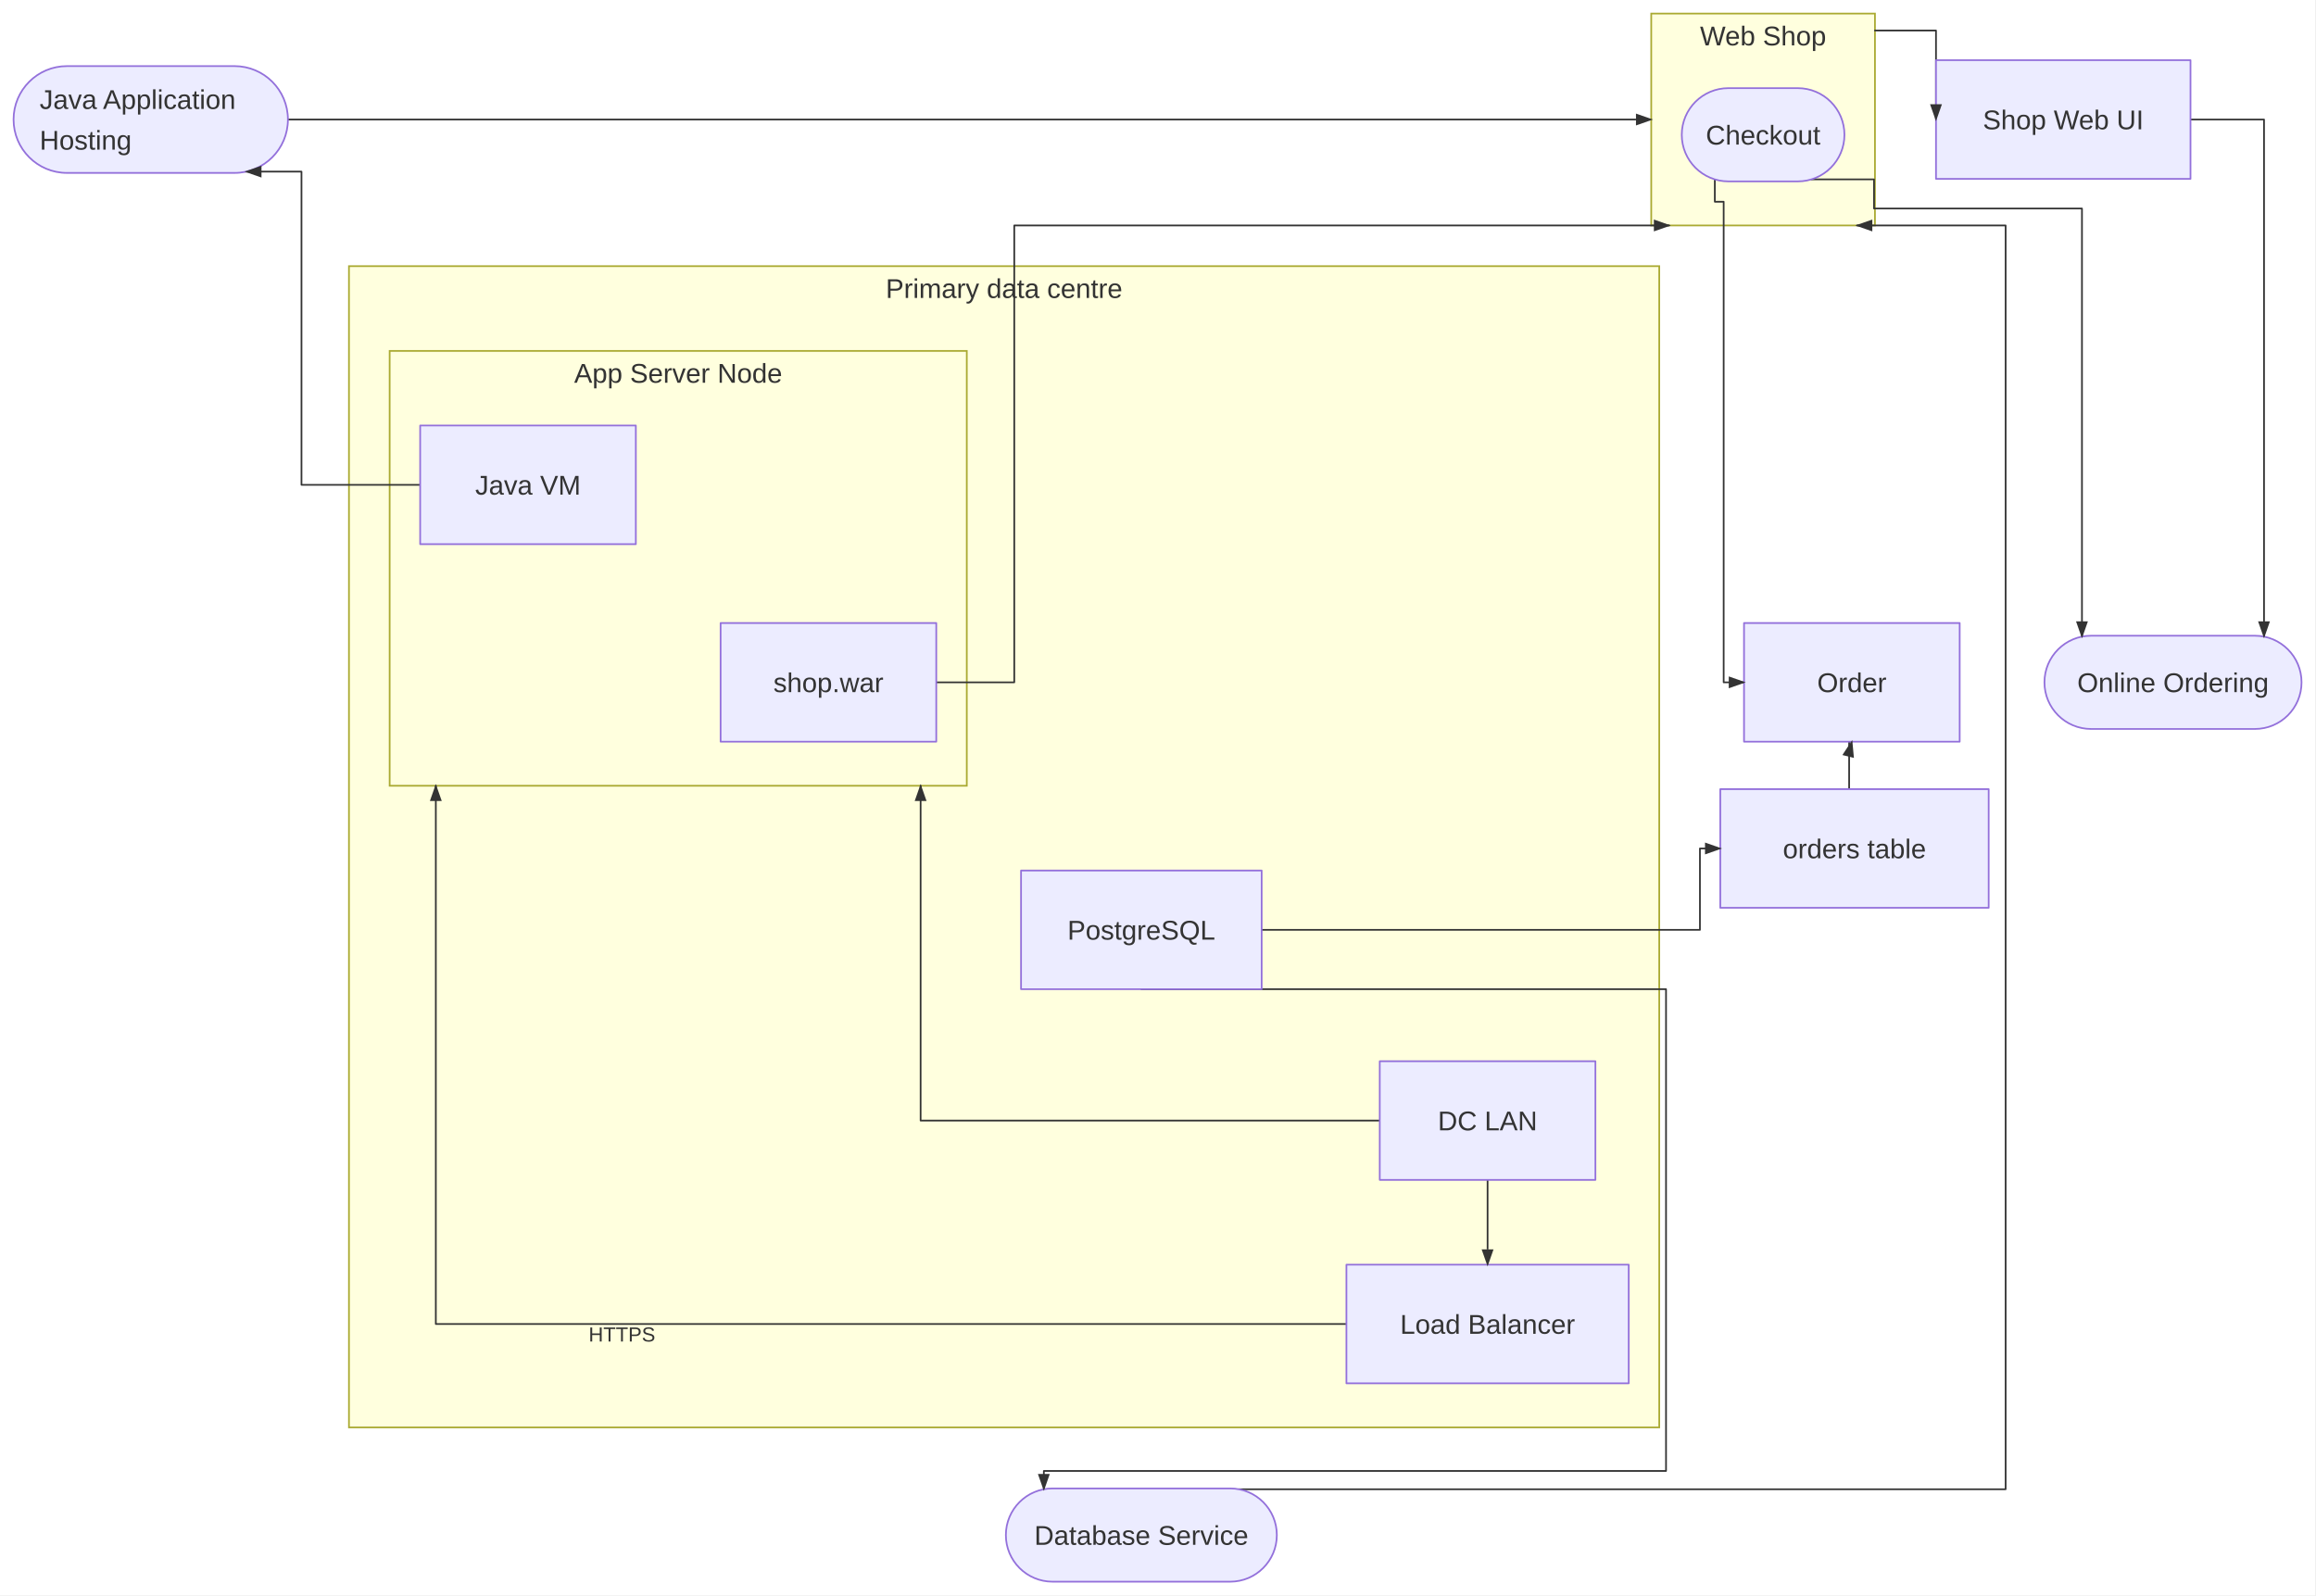
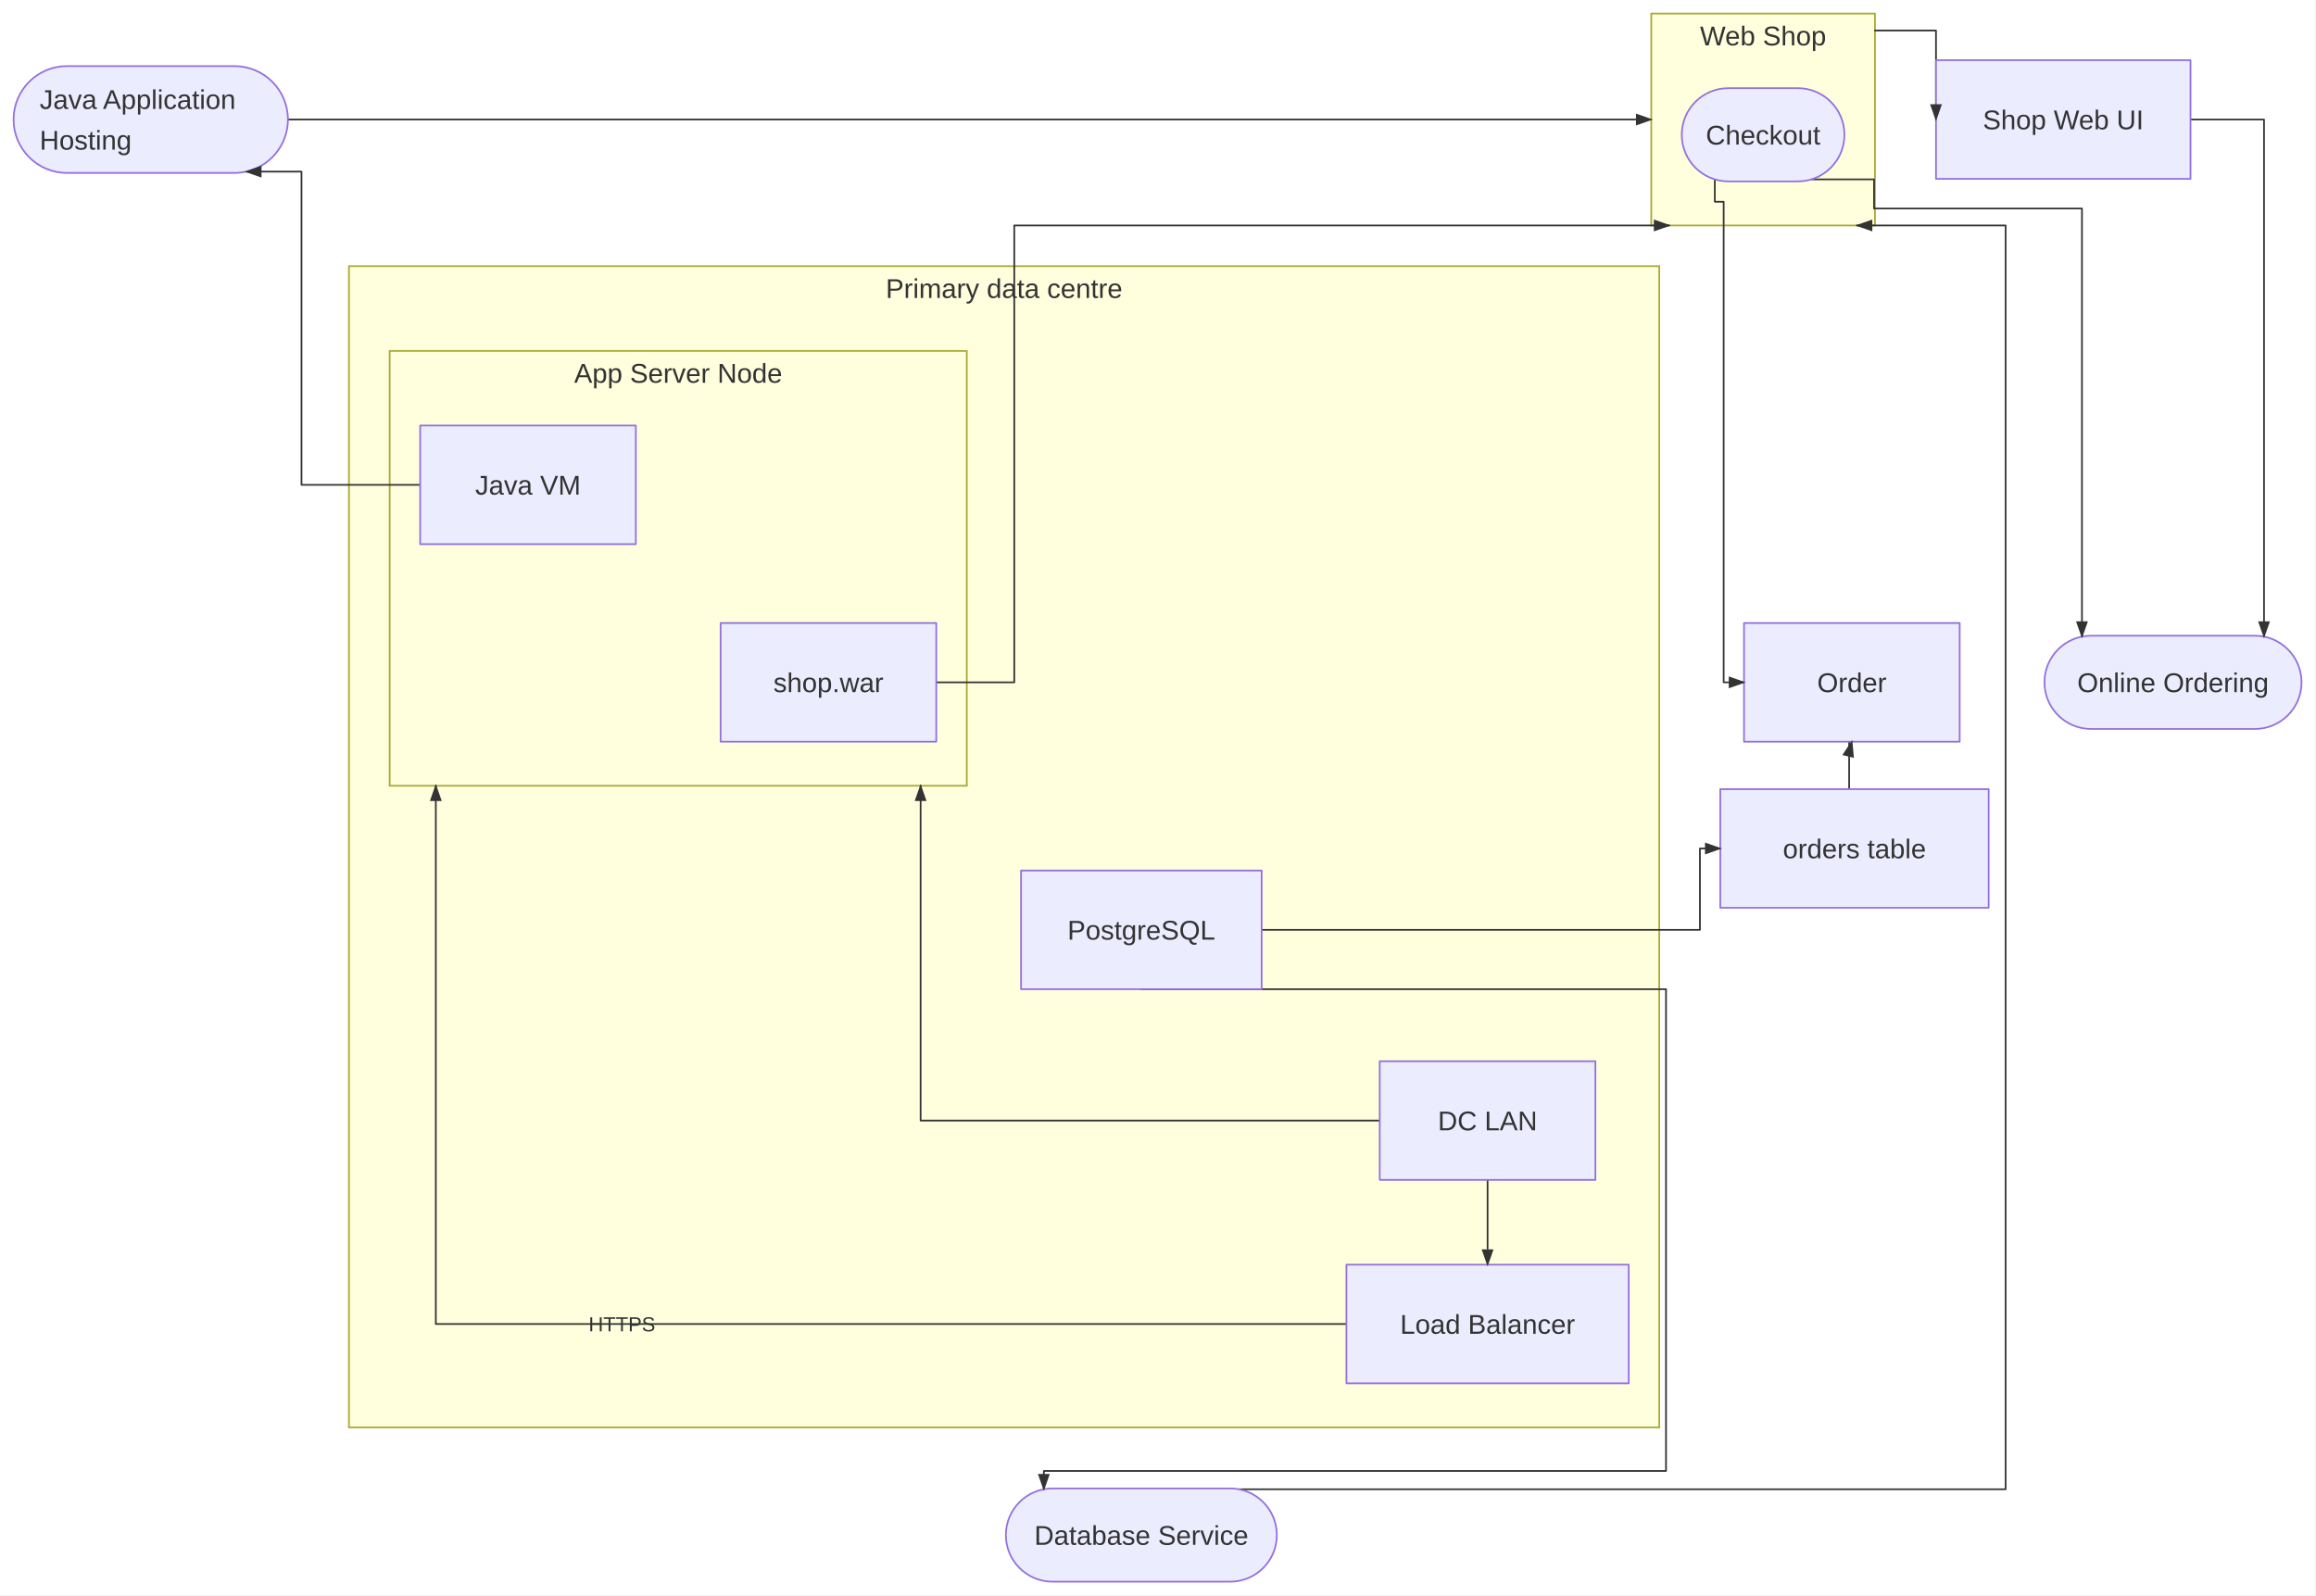
<svg xmlns="http://www.w3.org/2000/svg" width="1366" height="941" viewBox="0 0 1366 941">
  <rect x="0" y="0" width="1365.468" height="941" fill="white" />
  <rect x="973.917" y="8" width="131.95" height="125" fill="#ffffde" stroke="#aaaa33" stroke-width="1" />
  <text x="1039.892" y="26.76" text-anchor="middle" fill="#333" font-family="&quot;trebuchet ms&quot;, verdana, arial, sans-serif" font-size="16px">Web Shop</text>
  <rect x="205.822" y="157" width="772.816" height="685" fill="#ffffde" stroke="#aaaa33" stroke-width="1" />
  <text x="592.23" y="175.76" text-anchor="middle" fill="#333" font-family="&quot;trebuchet ms&quot;, verdana, arial, sans-serif" font-size="16px">Primary data centre</text>
  <rect x="229.822" y="207" width="340.4" height="256.5" fill="#ffffde" stroke="#aaaa33" stroke-width="1" />
  <text x="400.022" y="225.76" text-anchor="middle" fill="#333" font-family="&quot;trebuchet ms&quot;, verdana, arial, sans-serif" font-size="16px">App Server Node</text>
  <path d="M1105.867,18L1141.867,18L1141.867,70.5" fill="none" stroke="#333333" stroke-width="1" stroke-linejoin="round" stroke-linecap="round" data-edge-source="webShop" data-edge-target="shopUi" />
  <path d="M1068.367,105.811L1105.311,105.811L1105.311,123L1227.965,123L1227.965,375.53" fill="none" stroke="#333333" stroke-width="1" stroke-linejoin="round" stroke-linecap="round" data-edge-source="checkout" data-edge-target="ordering" />
  <path d="M1291.979,70.5L1335.341,70.5L1335.341,375.53" fill="none" stroke="#333333" stroke-width="1" stroke-linejoin="round" stroke-linecap="round" data-edge-source="shopUi" data-edge-target="ordering" />
  <path d="M1011.417,105.811L1011.417,119L1016.638,119L1016.638,402.5L1028.638,402.5" fill="none" stroke="#333333" stroke-width="1" stroke-linejoin="round" stroke-linecap="round" data-edge-source="checkout" data-edge-target="order" />
  <path d="M552.222,402.5L598.222,402.5L598.222,133L984.473,133" fill="none" stroke="#333333" stroke-width="1" stroke-linejoin="round" stroke-linecap="round" data-edge-source="war" data-edge-target="webShop" />
  <path d="M1093.79,465.5L1090.638,465.5L1090.638,437.5L1092.238,437.5" fill="none" stroke="#333333" stroke-width="1" stroke-linejoin="round" stroke-linecap="round" data-edge-source="orderTbl" data-edge-target="order" />
  <path d="M247.822,286L177.822,286L177.822,101.234L145.225,101.234" fill="none" stroke="#333333" stroke-width="1" stroke-linejoin="round" stroke-linecap="round" data-edge-source="jvm" data-edge-target="hosting" />
  <path d="M673.182,583.5L982.638,583.5L982.638,867.688L615.672,867.688L615.672,878.477" fill="none" stroke="#333333" stroke-width="1" stroke-linejoin="round" stroke-linecap="round" data-edge-source="pg" data-edge-target="dbSvc" />
  <line x1="169.822" y1="70.5" x2="964.917" y2="70.5" stroke="#333333" stroke-width="1" stroke-linecap="butt" data-edge-source="hosting" data-edge-target="webShop" />
  <path d="M730.692,878.477L1182.942,878.477L1182.942,133L1095.311,133" fill="none" stroke="#333333" stroke-width="1" stroke-linejoin="round" stroke-linecap="round" data-edge-source="dbSvc" data-edge-target="webShop" />
  <path d="M744.142,548.5L1002.638,548.5L1002.638,500.5L1014.638,500.5" fill="none" stroke="#333333" stroke-width="1" stroke-linejoin="round" stroke-linecap="round" data-edge-source="pg" data-edge-target="orderTbl" />
  <path d="M794.142,781L257.054,781L257.054,463.5" fill="none" stroke="#333333" stroke-width="1" stroke-linejoin="round" stroke-linecap="round" data-edge-source="lb" data-edge-target="appNode" />
-   <text x="366.848" y="791.32" text-anchor="middle" fill="#333333" font-family="&quot;trebuchet ms&quot;, verdana, arial, sans-serif" font-size="12" font-weight="normal">
+   <text x="366.848" y="785.32" text-anchor="middle" fill="#333333" font-family="&quot;trebuchet ms&quot;, verdana, arial, sans-serif" font-size="12" font-weight="normal">
    <tspan x="366.848" dy="0">HTTPS</tspan>
  </text>
  <line x1="877.39" y1="696" x2="877.39" y2="737" stroke="#333333" stroke-width="1" stroke-linecap="butt" data-edge-source="lan" data-edge-target="lb" />
  <path d="M813.79,661L542.99,661L542.99,463.5" fill="none" stroke="#333333" stroke-width="1" stroke-linejoin="round" stroke-linecap="round" data-edge-source="lan" data-edge-target="appNode" />
  <path d="M39.5,39 H138.32 A31.5,31.5 0 0 1 138.32,102 H39.5 A31.5,31.5 0 0 1 39.5,39 Z" fill="#ECECFF" stroke="#9370DB" stroke-width="1" stroke-linejoin="round" stroke-linecap="round" />
  <path d="M1141.87,35.5 H1291.98 V105.5 H1141.87 Z" fill="#ECECFF" stroke="#9370DB" stroke-width="1" stroke-linejoin="round" stroke-linecap="round" />
  <path d="M1019.42,52 H1060.37 A27.5,27.5 0 0 1 1060.37,107 H1019.42 A27.5,27.5 0 0 1 1019.42,52 Z" fill="#ECECFF" stroke="#9370DB" stroke-width="1" stroke-linejoin="round" stroke-linecap="round" />
  <path d="M247.82,251 H375.02 V321 H247.82 Z" fill="#ECECFF" stroke="#9370DB" stroke-width="1" stroke-linejoin="round" stroke-linecap="round" />
  <path d="M1028.64,367.5 H1155.84 V437.5 H1028.64 Z" fill="#ECECFF" stroke="#9370DB" stroke-width="1" stroke-linejoin="round" stroke-linecap="round" />
  <path d="M1233.34,375 H1329.97 A27.5,27.5 0 0 1 1329.97,430 H1233.34 A27.5,27.5 0 0 1 1233.34,375 Z" fill="#ECECFF" stroke="#9370DB" stroke-width="1" stroke-linejoin="round" stroke-linecap="round" />
  <path d="M425.02,367.5 H552.22 V437.5 H425.02 Z" fill="#ECECFF" stroke="#9370DB" stroke-width="1" stroke-linejoin="round" stroke-linecap="round" />
  <path d="M1014.64,465.5 H1172.94 V535.5 H1014.64 Z" fill="#ECECFF" stroke="#9370DB" stroke-width="1" stroke-linejoin="round" stroke-linecap="round" />
  <path d="M602.22,513.5 H744.14 V583.5 H602.22 Z" fill="#ECECFF" stroke="#9370DB" stroke-width="1" stroke-linejoin="round" stroke-linecap="round" />
  <path d="M813.79,626 H940.99 V696 H813.79 Z" fill="#ECECFF" stroke="#9370DB" stroke-width="1" stroke-linejoin="round" stroke-linecap="round" />
  <path d="M794.14,746 H960.64 V816 H794.14 Z" fill="#ECECFF" stroke="#9370DB" stroke-width="1" stroke-linejoin="round" stroke-linecap="round" />
  <path d="M620.77,878 H725.59 A27.5,27.5 0 0 1 725.59,933 H620.77 A27.5,27.5 0 0 1 620.77,878 Z" fill="#ECECFF" stroke="#9370DB" stroke-width="1" stroke-linejoin="round" stroke-linecap="round" />
  <polygon points="1141.867,71.5 1138.367,61.5 1145.367,61.5" fill="#333333" stroke="none" />
  <polygon points="1227.965,376.53 1224.465,366.53 1231.465,366.53" fill="#333333" stroke="none" />
  <polygon points="1335.341,376.53 1331.841,366.53 1338.841,366.53" fill="#333333" stroke="none" />
  <polygon points="1029.638,402.5 1019.638,406 1019.638,399" fill="#333333" stroke="none" />
  <polygon points="985.473,133 975.473,136.5 975.473,129.5" fill="#333333" stroke="none" />
  <polygon points="1092.481,436.53 1093.451,447.08 1086.66,445.382" fill="#333333" stroke="none" />
  <polygon points="144.225,101.234 154.225,97.734 154.225,104.734" fill="#333333" stroke="none" />
  <polygon points="615.672,879.477 612.172,869.477 619.172,869.477" fill="#333333" stroke="none" />
  <polygon points="974.917,70.5 964.917,74 964.917,67" fill="#333333" stroke="none" />
  <polygon points="1094.311,133 1104.311,129.5 1104.311,136.5" fill="#333333" stroke="none" />
  <polygon points="1015.638,500.5 1005.638,504 1005.638,497" fill="#333333" stroke="none" />
  <polygon points="257.054,462.5 260.554,472.5 253.554,472.5" fill="#333333" stroke="none" />
  <polygon points="877.39,747 873.89,737 880.89,737" fill="#333333" stroke="none" />
  <polygon points="542.99,462.5 546.49,472.5 539.49,472.5" fill="#333333" stroke="none" />
  <text y="64.26" text-anchor="start" fill="#333" font-family="&quot;trebuchet ms&quot;, verdana, arial, sans-serif" font-size="16" font-weight="normal">
    <tspan x="23.375" dy="0">Java Application</tspan>
    <tspan x="23.375" dy="24">Hosting</tspan>
  </text>
  <text x="1216.923" y="76.26" text-anchor="middle" fill="#333" font-family="&quot;trebuchet ms&quot;, verdana, arial, sans-serif" font-size="16" font-weight="normal">Shop Web UI</text>
  <text x="1039.892" y="85.26" text-anchor="middle" fill="#333" font-family="&quot;trebuchet ms&quot;, verdana, arial, sans-serif" font-size="16" font-weight="normal">Checkout</text>
  <text x="311.422" y="291.76" text-anchor="middle" fill="#333" font-family="&quot;trebuchet ms&quot;, verdana, arial, sans-serif" font-size="16" font-weight="normal">Java VM</text>
  <text x="1092.238" y="408.26" text-anchor="middle" fill="#333" font-family="&quot;trebuchet ms&quot;, verdana, arial, sans-serif" font-size="16" font-weight="normal">Order</text>
  <text x="1281.653" y="408.26" text-anchor="middle" fill="#333" font-family="&quot;trebuchet ms&quot;, verdana, arial, sans-serif" font-size="16" font-weight="normal">Online Ordering</text>
  <text x="488.622" y="408.26" text-anchor="middle" fill="#333" font-family="&quot;trebuchet ms&quot;, verdana, arial, sans-serif" font-size="16" font-weight="normal">shop.war</text>
  <text x="1093.79" y="506.26" text-anchor="middle" fill="#333" font-family="&quot;trebuchet ms&quot;, verdana, arial, sans-serif" font-size="16" font-weight="normal">orders table</text>
  <text x="673.182" y="554.26" text-anchor="middle" fill="#333" font-family="&quot;trebuchet ms&quot;, verdana, arial, sans-serif" font-size="16" font-weight="normal">PostgreSQL</text>
  <text x="877.39" y="666.76" text-anchor="middle" fill="#333" font-family="&quot;trebuchet ms&quot;, verdana, arial, sans-serif" font-size="16" font-weight="normal">DC LAN</text>
  <text x="877.39" y="786.76" text-anchor="middle" fill="#333" font-family="&quot;trebuchet ms&quot;, verdana, arial, sans-serif" font-size="16" font-weight="normal">Load Balancer</text>
  <text x="673.182" y="911.26" text-anchor="middle" fill="#333" font-family="&quot;trebuchet ms&quot;, verdana, arial, sans-serif" font-size="16" font-weight="normal">Database Service</text>
</svg>
